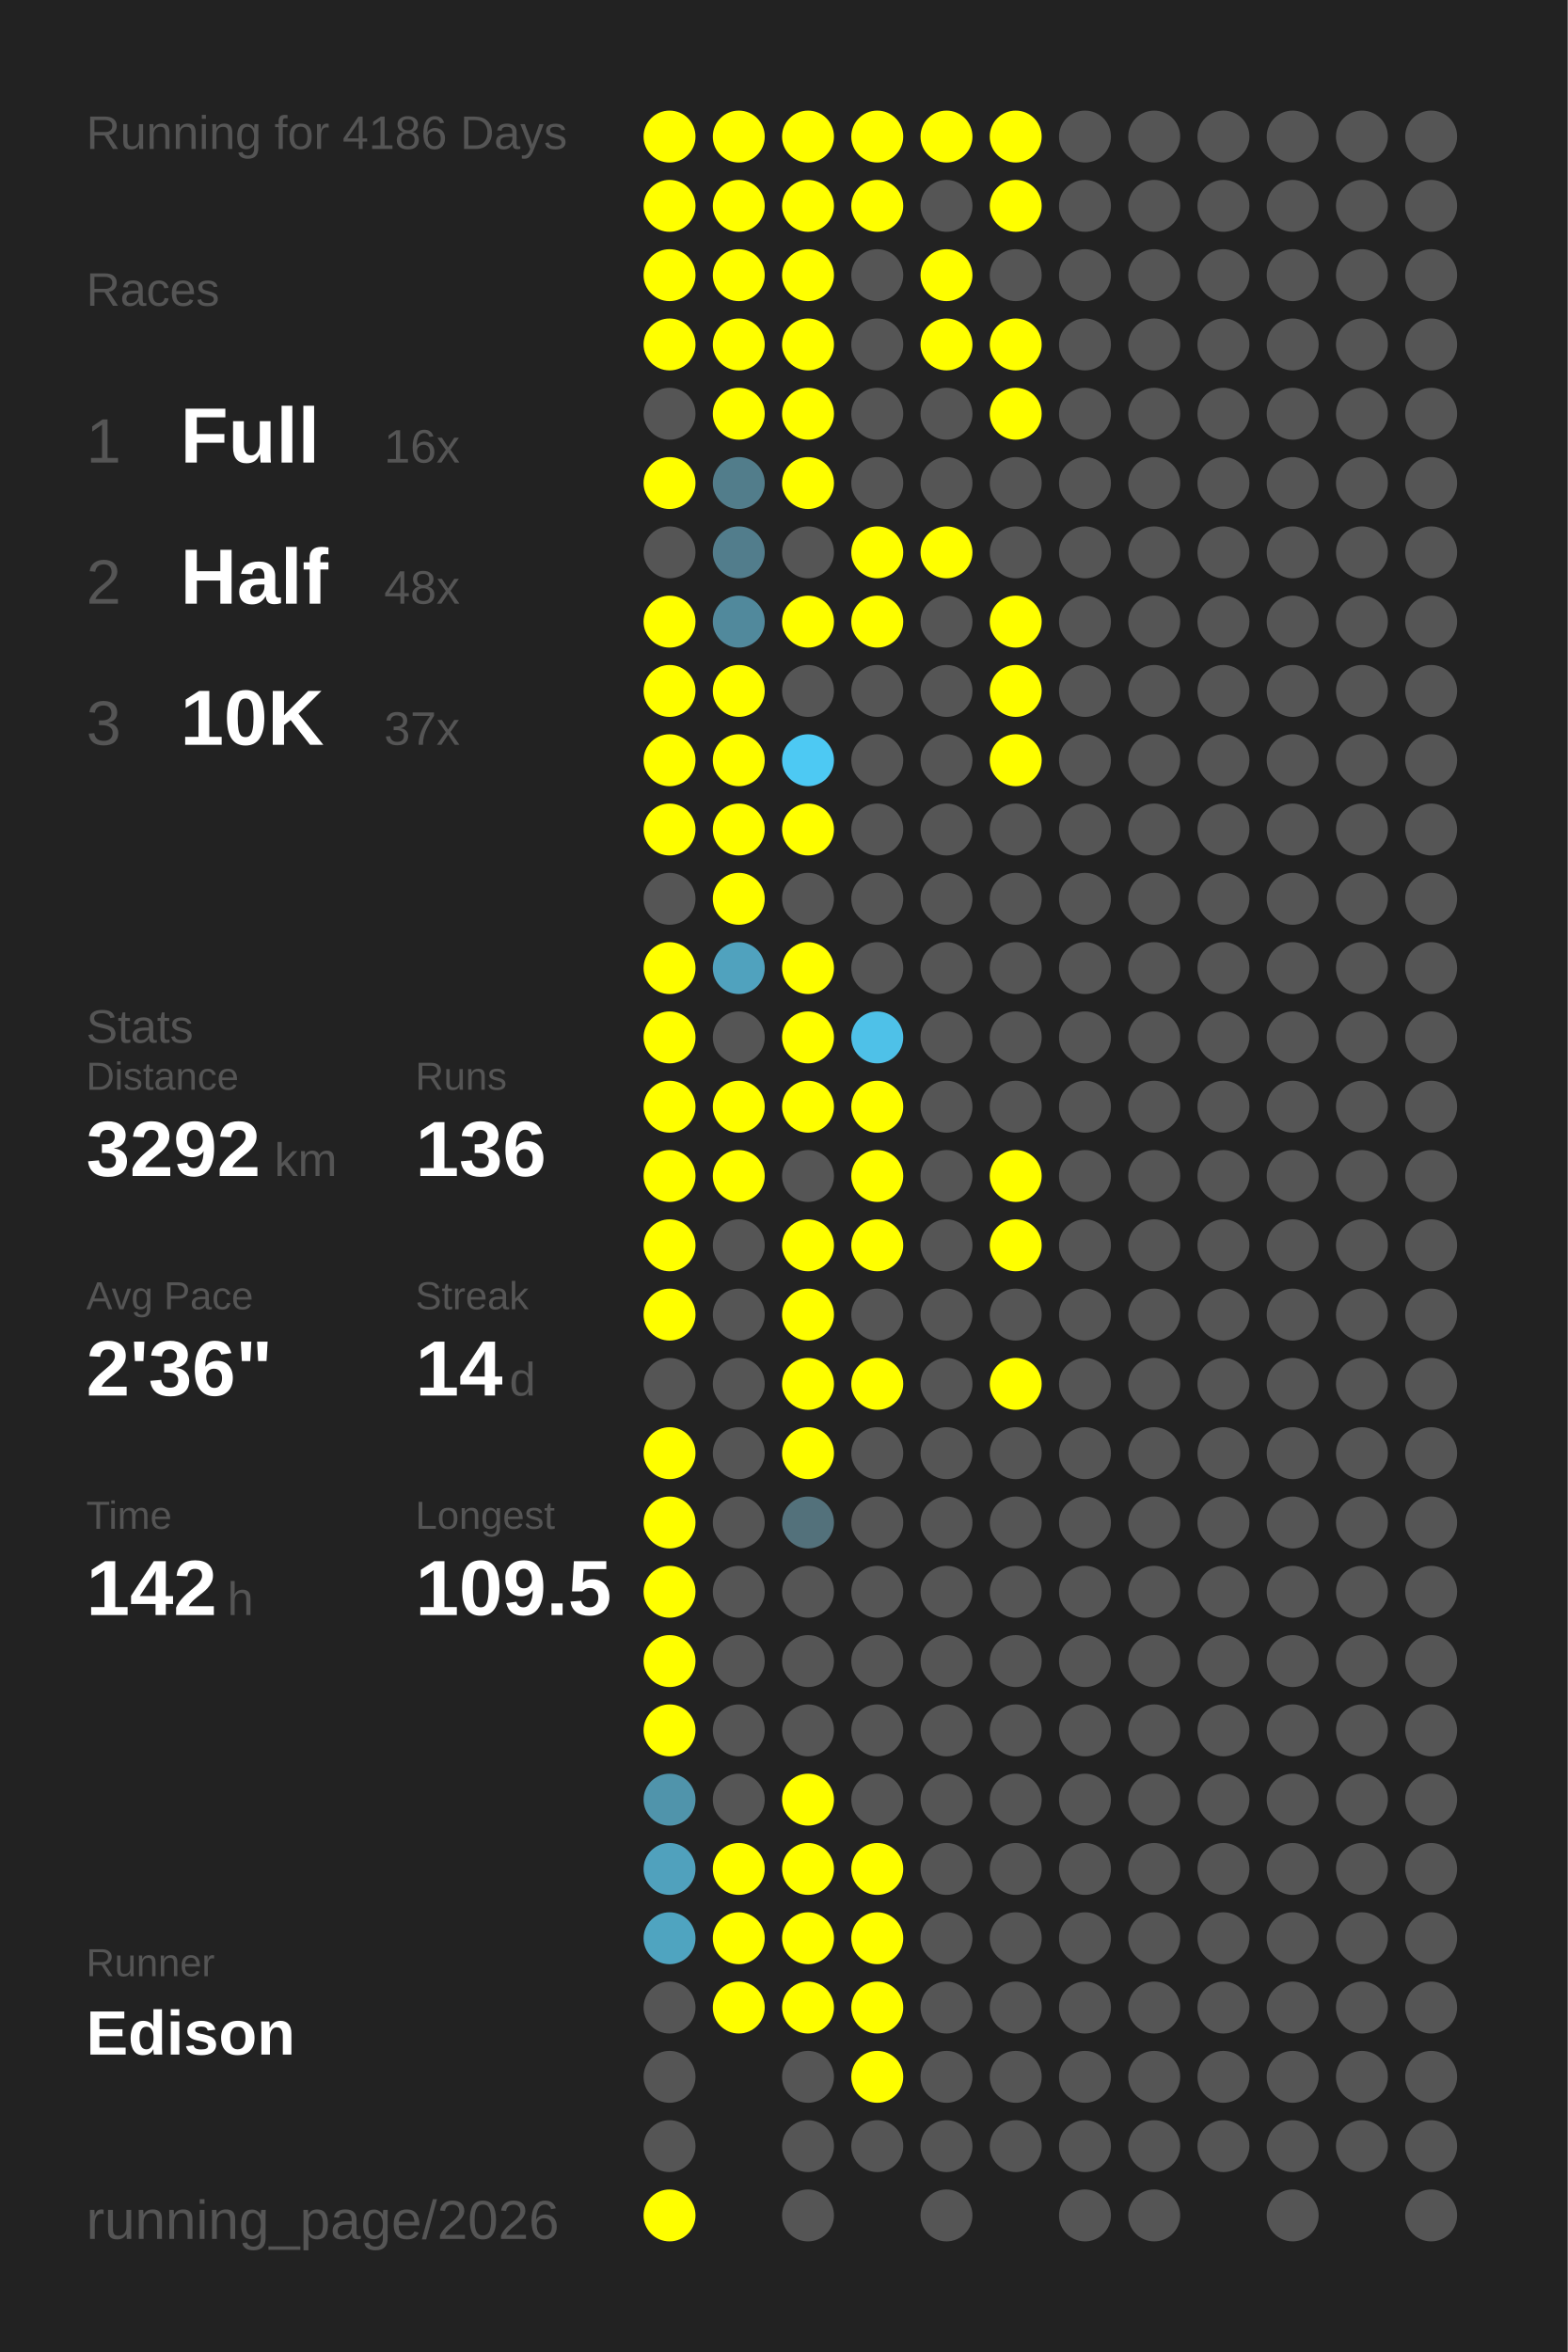
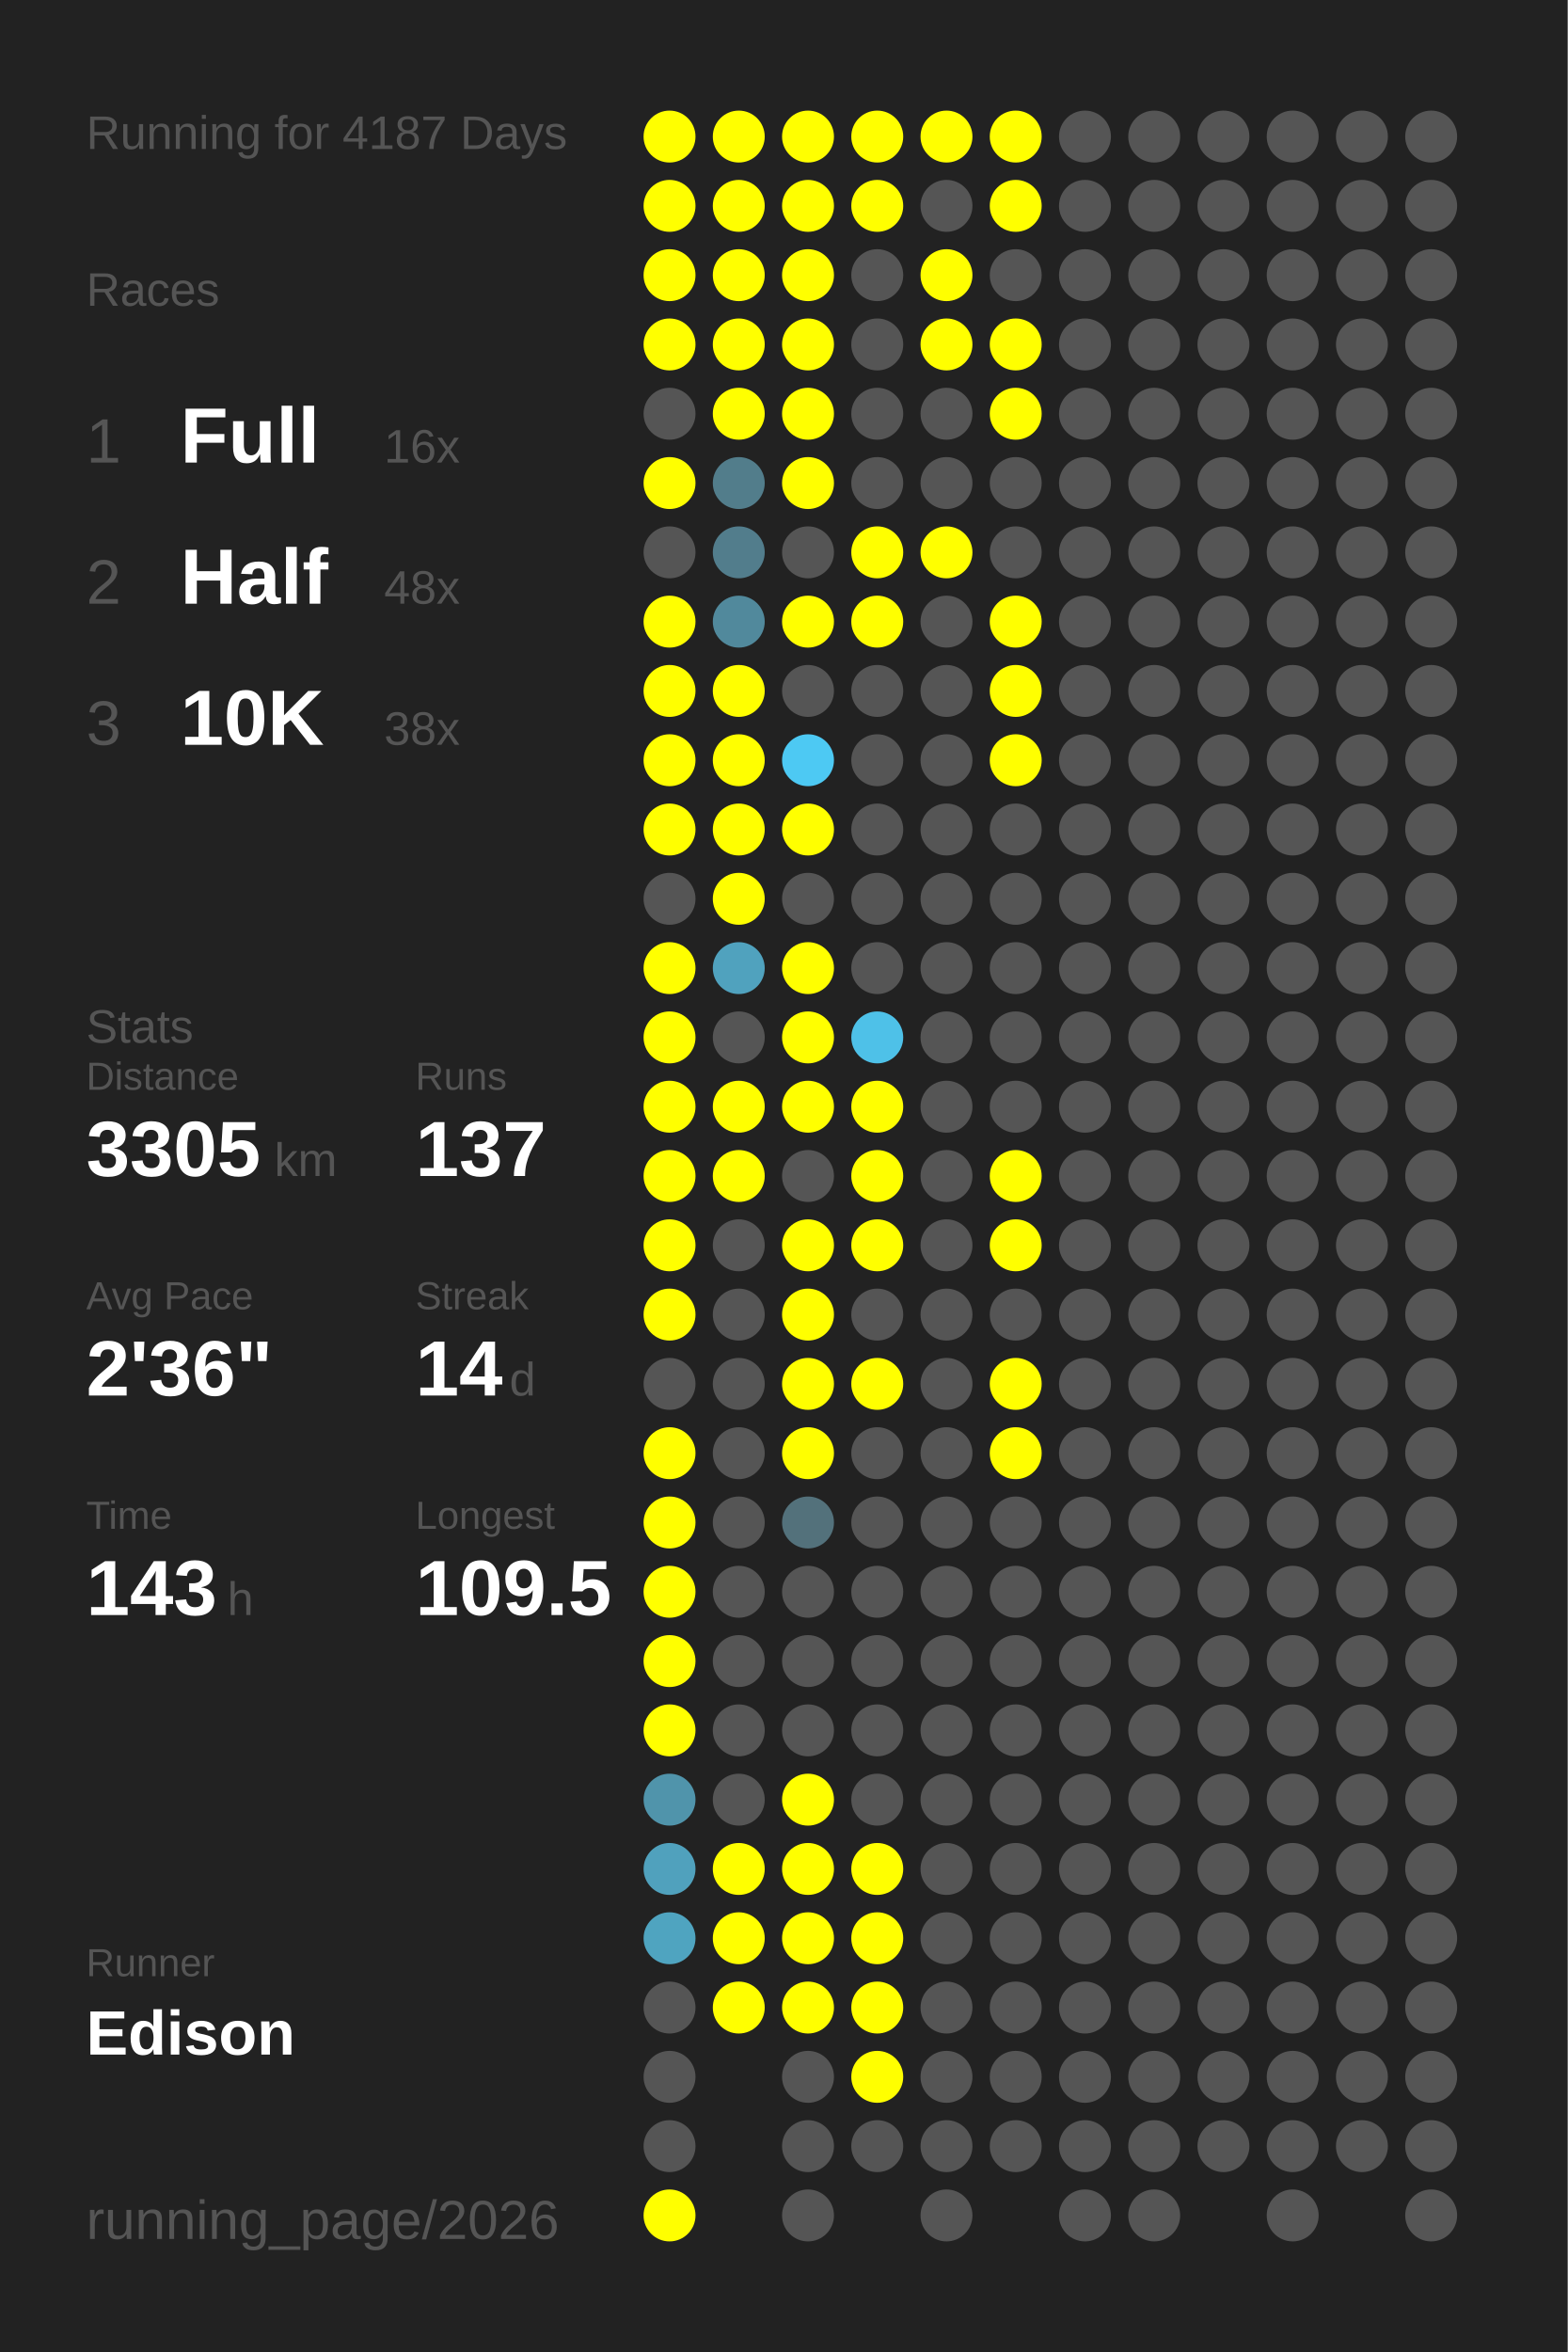
<svg xmlns="http://www.w3.org/2000/svg" baseProfile="full" height="300mm" version="1.1" viewBox="0,0,200,300" width="200mm">
  <defs />
  <rect fill="#222222" height="300" width="200" x="0" y="0" />
-   <text fill="#555555" style="font-size:6px; font-family:Arial;" x="11" y="19">Running for 4186 Days</text>
+   <text fill="#555555" style="font-size:6px; font-family:Arial;" x="11" y="19">Running for 4187 Days</text>
  <text fill="#555555" style="font-size:6px; font-family:Arial;" x="11" y="39">Races</text>
  <text fill="#555555" style="font-size:8px; font-family:Arial;" x="11" y="59">1</text>
  <text fill="#FFFFFF" style="font-size:10px; font-family:Arial; font-weight:bold;" x="23" y="59">Full</text>
  <text fill="#555555" style="font-size:6px; font-family:Arial;" x="49" y="59">16x</text>
  <text fill="#555555" style="font-size:8px; font-family:Arial;" x="11" y="77">2</text>
  <text fill="#FFFFFF" style="font-size:10px; font-family:Arial; font-weight:bold;" x="23" y="77">Half</text>
  <text fill="#555555" style="font-size:6px; font-family:Arial;" x="49" y="77">48x</text>
  <text fill="#555555" style="font-size:8px; font-family:Arial;" x="11" y="95">3</text>
  <text fill="#FFFFFF" style="font-size:10px; font-family:Arial; font-weight:bold;" x="23" y="95">10K</text>
-   <text fill="#555555" style="font-size:6px; font-family:Arial;" x="49" y="95">37x</text>
+   <text fill="#555555" style="font-size:6px; font-family:Arial;" x="49" y="95">38x</text>
  <text fill="#555555" style="font-size:6px; font-family:Arial;" x="11" y="133">Stats</text>
  <text fill="#555555" style="font-size:5px; font-family:Arial;" x="11" y="139">Distance</text>
-   <text fill="#FFFFFF" style="font-size:10px; font-family:Arial; font-weight:bold;" x="11" y="150">3292</text>
+   <text fill="#FFFFFF" style="font-size:10px; font-family:Arial; font-weight:bold;" x="11" y="150">3305</text>
  <text fill="#555555" style="font-size:6px; font-family:Arial;" x="35" y="150">km</text>
  <text fill="#555555" style="font-size:5px; font-family:Arial;" x="53" y="139">Runs</text>
-   <text fill="#FFFFFF" style="font-size:10px; font-family:Arial; font-weight:bold;" x="53" y="150">136</text>
+   <text fill="#FFFFFF" style="font-size:10px; font-family:Arial; font-weight:bold;" x="53" y="150">137</text>
  <text fill="#555555" style="font-size:5px; font-family:Arial;" x="11" y="167">Avg Pace</text>
  <text fill="#FFFFFF" style="font-size:10px; font-family:Arial; font-weight:bold;" x="11" y="178">2'36"</text>
  <text fill="#555555" style="font-size:5px; font-family:Arial;" x="53" y="167">Streak</text>
  <text fill="#FFFFFF" style="font-size:10px; font-family:Arial; font-weight:bold;" x="53" y="178">14</text>
  <text fill="#555555" style="font-size:6px; font-family:Arial;" x="65" y="178">d</text>
  <text fill="#555555" style="font-size:5px; font-family:Arial;" x="11" y="195">Time</text>
-   <text fill="#FFFFFF" style="font-size:10px; font-family:Arial; font-weight:bold;" x="11" y="206">142</text>
+   <text fill="#FFFFFF" style="font-size:10px; font-family:Arial; font-weight:bold;" x="11" y="206">143</text>
  <text fill="#555555" style="font-size:6px; font-family:Arial;" x="29" y="206">h</text>
  <text fill="#555555" style="font-size:5px; font-family:Arial;" x="53" y="195">Longest</text>
  <text fill="#FFFFFF" style="font-size:10px; font-family:Arial; font-weight:bold;" x="53" y="206">109.5</text>
  <text fill="#555555" style="font-size:5px; font-family:Arial;" x="11" y="252.065">Runner</text>
  <text fill="#FFFFFF" style="font-size:8px; font-family:Arial; font-weight:bold;" x="11" y="262.065">Edison</text>
  <text fill="#555555" style="font-size:7px; font-family:Arial;" x="11" y="285.581">running_page/2026</text>
  <circle cx="85.417" cy="17.419" fill="#FFFF00" r="3.312" />
  <circle cx="85.417" cy="26.258" fill="#FFFF00" r="3.312" />
  <circle cx="85.417" cy="35.097" fill="#FFFF00" r="3.312" />
  <circle cx="85.417" cy="43.935" fill="#FFFF00" r="3.312" />
  <circle cx="85.417" cy="52.774" fill="#555555" r="3.312" />
  <circle cx="85.417" cy="61.613" fill="#FFFF00" r="3.312" />
  <circle cx="85.417" cy="70.452" fill="#555555" r="3.312" />
  <circle cx="85.417" cy="79.29" fill="#FFFF00" r="3.312" />
  <circle cx="85.417" cy="88.129" fill="#FFFF00" r="3.312" />
  <circle cx="85.417" cy="96.968" fill="#FFFF00" r="3.312" />
  <circle cx="85.417" cy="105.806" fill="#FFFF00" r="3.312" />
  <circle cx="85.417" cy="114.645" fill="#555555" r="3.312" />
  <circle cx="85.417" cy="123.484" fill="#FFFF00" r="3.312" />
  <circle cx="85.417" cy="132.323" fill="#FFFF00" r="3.312" />
  <circle cx="85.417" cy="141.161" fill="#FFFF00" r="3.312" />
  <circle cx="85.417" cy="150" fill="#FFFF00" r="3.312" />
  <circle cx="85.417" cy="158.839" fill="#FFFF00" r="3.312" />
  <circle cx="85.417" cy="167.677" fill="#FFFF00" r="3.312" />
  <circle cx="85.417" cy="176.516" fill="#555555" r="3.312" />
  <circle cx="85.417" cy="185.355" fill="#FFFF00" r="3.312" />
  <circle cx="85.417" cy="194.194" fill="#FFFF00" r="3.312" />
  <circle cx="85.417" cy="203.032" fill="#FFFF00" r="3.312" />
  <circle cx="85.417" cy="211.871" fill="#FFFF00" r="3.312" />
  <circle cx="85.417" cy="220.71" fill="#FFFF00" r="3.312" />
  <circle cx="85.417" cy="229.548" fill="#5094ab" r="3.312" />
  <circle cx="85.417" cy="238.387" fill="#50a1bd" r="3.312" />
  <circle cx="85.417" cy="247.226" fill="#4fa4c0" r="3.312" />
  <circle cx="85.417" cy="256.065" fill="#555555" r="3.312" />
  <circle cx="85.417" cy="264.903" fill="#555555" r="3.312" />
  <circle cx="85.417" cy="273.742" fill="#555555" r="3.312" />
  <circle cx="85.417" cy="282.581" fill="#FFFF00" r="3.312" />
  <circle cx="94.25" cy="17.419" fill="#FFFF00" r="3.312" />
  <circle cx="94.25" cy="26.258" fill="#FFFF00" r="3.312" />
  <circle cx="94.25" cy="35.097" fill="#FFFF00" r="3.312" />
  <circle cx="94.25" cy="43.935" fill="#FFFF00" r="3.312" />
  <circle cx="94.25" cy="52.774" fill="#FFFF00" r="3.312" />
  <circle cx="94.25" cy="61.613" fill="#527d8b" r="3.312" />
  <circle cx="94.25" cy="70.452" fill="#527d8c" r="3.312" />
  <circle cx="94.25" cy="79.29" fill="#51899c" r="3.312" />
  <circle cx="94.25" cy="88.129" fill="#FFFF00" r="3.312" />
  <circle cx="94.25" cy="96.968" fill="#FFFF00" r="3.312" />
  <circle cx="94.25" cy="105.806" fill="#FFFF00" r="3.312" />
  <circle cx="94.25" cy="114.645" fill="#FFFF00" r="3.312" />
  <circle cx="94.25" cy="123.484" fill="#50a2be" r="3.312" />
  <circle cx="94.25" cy="132.323" fill="#555555" r="3.312" />
  <circle cx="94.25" cy="141.161" fill="#FFFF00" r="3.312" />
  <circle cx="94.25" cy="150" fill="#FFFF00" r="3.312" />
  <circle cx="94.25" cy="158.839" fill="#555555" r="3.312" />
  <circle cx="94.25" cy="167.677" fill="#555555" r="3.312" />
  <circle cx="94.25" cy="176.516" fill="#555555" r="3.312" />
  <circle cx="94.25" cy="185.355" fill="#555555" r="3.312" />
  <circle cx="94.25" cy="194.194" fill="#555555" r="3.312" />
  <circle cx="94.25" cy="203.032" fill="#555555" r="3.312" />
  <circle cx="94.25" cy="211.871" fill="#555555" r="3.312" />
  <circle cx="94.25" cy="220.71" fill="#555555" r="3.312" />
  <circle cx="94.25" cy="229.548" fill="#555555" r="3.312" />
  <circle cx="94.25" cy="238.387" fill="#FFFF00" r="3.312" />
  <circle cx="94.25" cy="247.226" fill="#FFFF00" r="3.312" />
  <circle cx="94.25" cy="256.065" fill="#FFFF00" r="3.312" />
  <circle cx="103.083" cy="17.419" fill="#FFFF00" r="3.312" />
  <circle cx="103.083" cy="26.258" fill="#FFFF00" r="3.312" />
  <circle cx="103.083" cy="35.097" fill="#FFFF00" r="3.312" />
  <circle cx="103.083" cy="43.935" fill="#FFFF00" r="3.312" />
  <circle cx="103.083" cy="52.774" fill="#FFFF00" r="3.312" />
  <circle cx="103.083" cy="61.613" fill="#FFFF00" r="3.312" />
  <circle cx="103.083" cy="70.452" fill="#555555" r="3.312" />
  <circle cx="103.083" cy="79.29" fill="#FFFF00" r="3.312" />
  <circle cx="103.083" cy="88.129" fill="#555555" r="3.312" />
  <circle cx="103.083" cy="96.968" fill="#4dc9f3" r="3.312" />
  <circle cx="103.083" cy="105.806" fill="#FFFF00" r="3.312" />
  <circle cx="103.083" cy="114.645" fill="#555555" r="3.312" />
  <circle cx="103.083" cy="123.484" fill="#FFFF00" r="3.312" />
  <circle cx="103.083" cy="132.323" fill="#FFFF00" r="3.312" />
  <circle cx="103.083" cy="141.161" fill="#FFFF00" r="3.312" />
  <circle cx="103.083" cy="150" fill="#555555" r="3.312" />
  <circle cx="103.083" cy="158.839" fill="#FFFF00" r="3.312" />
  <circle cx="103.083" cy="167.677" fill="#FFFF00" r="3.312" />
  <circle cx="103.083" cy="176.516" fill="#FFFF00" r="3.312" />
  <circle cx="103.083" cy="185.355" fill="#FFFF00" r="3.312" />
  <circle cx="103.083" cy="194.194" fill="#53717b" r="3.312" />
  <circle cx="103.083" cy="203.032" fill="#555555" r="3.312" />
  <circle cx="103.083" cy="211.871" fill="#555555" r="3.312" />
  <circle cx="103.083" cy="220.71" fill="#555555" r="3.312" />
  <circle cx="103.083" cy="229.548" fill="#FFFF00" r="3.312" />
  <circle cx="103.083" cy="238.387" fill="#FFFF00" r="3.312" />
  <circle cx="103.083" cy="247.226" fill="#FFFF00" r="3.312" />
  <circle cx="103.083" cy="256.065" fill="#FFFF00" r="3.312" />
  <circle cx="103.083" cy="264.903" fill="#555555" r="3.312" />
  <circle cx="103.083" cy="273.742" fill="#555555" r="3.312" />
  <circle cx="103.083" cy="282.581" fill="#555555" r="3.312" />
  <circle cx="111.917" cy="17.419" fill="#FFFF00" r="3.312" />
  <circle cx="111.917" cy="26.258" fill="#FFFF00" r="3.312" />
  <circle cx="111.917" cy="35.097" fill="#555555" r="3.312" />
  <circle cx="111.917" cy="43.935" fill="#555555" r="3.312" />
  <circle cx="111.917" cy="52.774" fill="#555555" r="3.312" />
  <circle cx="111.917" cy="61.613" fill="#555555" r="3.312" />
  <circle cx="111.917" cy="70.452" fill="#FFFF00" r="3.312" />
  <circle cx="111.917" cy="79.29" fill="#FFFF00" r="3.312" />
  <circle cx="111.917" cy="88.129" fill="#555555" r="3.312" />
  <circle cx="111.917" cy="96.968" fill="#555555" r="3.312" />
  <circle cx="111.917" cy="105.806" fill="#555555" r="3.312" />
  <circle cx="111.917" cy="114.645" fill="#555555" r="3.312" />
  <circle cx="111.917" cy="123.484" fill="#555555" r="3.312" />
  <circle cx="111.917" cy="132.323" fill="#4ec1e8" r="3.312" />
  <circle cx="111.917" cy="141.161" fill="#FFFF00" r="3.312" />
  <circle cx="111.917" cy="150" fill="#FFFF00" r="3.312" />
  <circle cx="111.917" cy="158.839" fill="#FFFF00" r="3.312" />
  <circle cx="111.917" cy="167.677" fill="#555555" r="3.312" />
  <circle cx="111.917" cy="176.516" fill="#FFFF00" r="3.312" />
  <circle cx="111.917" cy="185.355" fill="#555555" r="3.312" />
  <circle cx="111.917" cy="194.194" fill="#555555" r="3.312" />
  <circle cx="111.917" cy="203.032" fill="#555555" r="3.312" />
  <circle cx="111.917" cy="211.871" fill="#555555" r="3.312" />
  <circle cx="111.917" cy="220.71" fill="#555555" r="3.312" />
  <circle cx="111.917" cy="229.548" fill="#555555" r="3.312" />
  <circle cx="111.917" cy="238.387" fill="#FFFF00" r="3.312" />
  <circle cx="111.917" cy="247.226" fill="#FFFF00" r="3.312" />
  <circle cx="111.917" cy="256.065" fill="#FFFF00" r="3.312" />
  <circle cx="111.917" cy="264.903" fill="#FFFF00" r="3.312" />
  <circle cx="111.917" cy="273.742" fill="#555555" r="3.312" />
  <circle cx="120.75" cy="17.419" fill="#FFFF00" r="3.312" />
  <circle cx="120.75" cy="26.258" fill="#555555" r="3.312" />
  <circle cx="120.75" cy="35.097" fill="#FFFF00" r="3.312" />
  <circle cx="120.75" cy="43.935" fill="#FFFF00" r="3.312" />
  <circle cx="120.75" cy="52.774" fill="#555555" r="3.312" />
  <circle cx="120.75" cy="61.613" fill="#555555" r="3.312" />
  <circle cx="120.75" cy="70.452" fill="#FFFF00" r="3.312" />
  <circle cx="120.75" cy="79.29" fill="#555555" r="3.312" />
  <circle cx="120.75" cy="88.129" fill="#555555" r="3.312" />
  <circle cx="120.75" cy="96.968" fill="#555555" r="3.312" />
  <circle cx="120.75" cy="105.806" fill="#555555" r="3.312" />
  <circle cx="120.75" cy="114.645" fill="#555555" r="3.312" />
  <circle cx="120.75" cy="123.484" fill="#555555" r="3.312" />
  <circle cx="120.75" cy="132.323" fill="#555555" r="3.312" />
  <circle cx="120.75" cy="141.161" fill="#555555" r="3.312" />
  <circle cx="120.75" cy="150" fill="#555555" r="3.312" />
  <circle cx="120.75" cy="158.839" fill="#555555" r="3.312" />
  <circle cx="120.75" cy="167.677" fill="#555555" r="3.312" />
  <circle cx="120.75" cy="176.516" fill="#555555" r="3.312" />
  <circle cx="120.75" cy="185.355" fill="#555555" r="3.312" />
  <circle cx="120.75" cy="194.194" fill="#555555" r="3.312" />
  <circle cx="120.75" cy="203.032" fill="#555555" r="3.312" />
  <circle cx="120.75" cy="211.871" fill="#555555" r="3.312" />
  <circle cx="120.75" cy="220.71" fill="#555555" r="3.312" />
  <circle cx="120.75" cy="229.548" fill="#555555" r="3.312" />
  <circle cx="120.75" cy="238.387" fill="#555555" r="3.312" />
  <circle cx="120.75" cy="247.226" fill="#555555" r="3.312" />
  <circle cx="120.75" cy="256.065" fill="#555555" r="3.312" />
  <circle cx="120.75" cy="264.903" fill="#555555" r="3.312" />
  <circle cx="120.75" cy="273.742" fill="#555555" r="3.312" />
  <circle cx="120.75" cy="282.581" fill="#555555" r="3.312" />
  <circle cx="129.583" cy="17.419" fill="#FFFF00" r="3.312" />
  <circle cx="129.583" cy="26.258" fill="#FFFF00" r="3.312" />
  <circle cx="129.583" cy="35.097" fill="#555555" r="3.312" />
  <circle cx="129.583" cy="43.935" fill="#FFFF00" r="3.312" />
  <circle cx="129.583" cy="52.774" fill="#FFFF00" r="3.312" />
  <circle cx="129.583" cy="61.613" fill="#555555" r="3.312" />
  <circle cx="129.583" cy="70.452" fill="#555555" r="3.312" />
  <circle cx="129.583" cy="79.29" fill="#FFFF00" r="3.312" />
  <circle cx="129.583" cy="88.129" fill="#FFFF00" r="3.312" />
  <circle cx="129.583" cy="96.968" fill="#FFFF00" r="3.312" />
  <circle cx="129.583" cy="105.806" fill="#555555" r="3.312" />
  <circle cx="129.583" cy="114.645" fill="#555555" r="3.312" />
  <circle cx="129.583" cy="123.484" fill="#555555" r="3.312" />
  <circle cx="129.583" cy="132.323" fill="#555555" r="3.312" />
  <circle cx="129.583" cy="141.161" fill="#555555" r="3.312" />
  <circle cx="129.583" cy="150" fill="#FFFF00" r="3.312" />
  <circle cx="129.583" cy="158.839" fill="#FFFF00" r="3.312" />
  <circle cx="129.583" cy="167.677" fill="#555555" r="3.312" />
  <circle cx="129.583" cy="176.516" fill="#FFFF00" r="3.312" />
-   <circle cx="129.583" cy="185.355" fill="#555555" r="3.312" />
+   <circle cx="129.583" cy="185.355" fill="#FFFF00" r="3.312" />
  <circle cx="129.583" cy="194.194" fill="#555555" r="3.312" />
  <circle cx="129.583" cy="203.032" fill="#555555" r="3.312" />
  <circle cx="129.583" cy="211.871" fill="#555555" r="3.312" />
  <circle cx="129.583" cy="220.71" fill="#555555" r="3.312" />
  <circle cx="129.583" cy="229.548" fill="#555555" r="3.312" />
  <circle cx="129.583" cy="238.387" fill="#555555" r="3.312" />
  <circle cx="129.583" cy="247.226" fill="#555555" r="3.312" />
  <circle cx="129.583" cy="256.065" fill="#555555" r="3.312" />
  <circle cx="129.583" cy="264.903" fill="#555555" r="3.312" />
  <circle cx="129.583" cy="273.742" fill="#555555" r="3.312" />
  <circle cx="138.417" cy="17.419" fill="#555555" r="3.312" />
  <circle cx="138.417" cy="26.258" fill="#555555" r="3.312" />
  <circle cx="138.417" cy="35.097" fill="#555555" r="3.312" />
  <circle cx="138.417" cy="43.935" fill="#555555" r="3.312" />
  <circle cx="138.417" cy="52.774" fill="#555555" r="3.312" />
  <circle cx="138.417" cy="61.613" fill="#555555" r="3.312" />
  <circle cx="138.417" cy="70.452" fill="#555555" r="3.312" />
  <circle cx="138.417" cy="79.29" fill="#555555" r="3.312" />
  <circle cx="138.417" cy="88.129" fill="#555555" r="3.312" />
  <circle cx="138.417" cy="96.968" fill="#555555" r="3.312" />
  <circle cx="138.417" cy="105.806" fill="#555555" r="3.312" />
  <circle cx="138.417" cy="114.645" fill="#555555" r="3.312" />
  <circle cx="138.417" cy="123.484" fill="#555555" r="3.312" />
  <circle cx="138.417" cy="132.323" fill="#555555" r="3.312" />
  <circle cx="138.417" cy="141.161" fill="#555555" r="3.312" />
  <circle cx="138.417" cy="150" fill="#555555" r="3.312" />
  <circle cx="138.417" cy="158.839" fill="#555555" r="3.312" />
  <circle cx="138.417" cy="167.677" fill="#555555" r="3.312" />
  <circle cx="138.417" cy="176.516" fill="#555555" r="3.312" />
  <circle cx="138.417" cy="185.355" fill="#555555" r="3.312" />
  <circle cx="138.417" cy="194.194" fill="#555555" r="3.312" />
  <circle cx="138.417" cy="203.032" fill="#555555" r="3.312" />
  <circle cx="138.417" cy="211.871" fill="#555555" r="3.312" />
  <circle cx="138.417" cy="220.71" fill="#555555" r="3.312" />
  <circle cx="138.417" cy="229.548" fill="#555555" r="3.312" />
  <circle cx="138.417" cy="238.387" fill="#555555" r="3.312" />
  <circle cx="138.417" cy="247.226" fill="#555555" r="3.312" />
  <circle cx="138.417" cy="256.065" fill="#555555" r="3.312" />
  <circle cx="138.417" cy="264.903" fill="#555555" r="3.312" />
  <circle cx="138.417" cy="273.742" fill="#555555" r="3.312" />
  <circle cx="138.417" cy="282.581" fill="#555555" r="3.312" />
  <circle cx="147.25" cy="17.419" fill="#555555" r="3.312" />
  <circle cx="147.25" cy="26.258" fill="#555555" r="3.312" />
  <circle cx="147.25" cy="35.097" fill="#555555" r="3.312" />
  <circle cx="147.25" cy="43.935" fill="#555555" r="3.312" />
  <circle cx="147.25" cy="52.774" fill="#555555" r="3.312" />
  <circle cx="147.25" cy="61.613" fill="#555555" r="3.312" />
  <circle cx="147.25" cy="70.452" fill="#555555" r="3.312" />
  <circle cx="147.25" cy="79.29" fill="#555555" r="3.312" />
  <circle cx="147.25" cy="88.129" fill="#555555" r="3.312" />
  <circle cx="147.25" cy="96.968" fill="#555555" r="3.312" />
  <circle cx="147.25" cy="105.806" fill="#555555" r="3.312" />
  <circle cx="147.25" cy="114.645" fill="#555555" r="3.312" />
  <circle cx="147.25" cy="123.484" fill="#555555" r="3.312" />
  <circle cx="147.25" cy="132.323" fill="#555555" r="3.312" />
  <circle cx="147.25" cy="141.161" fill="#555555" r="3.312" />
  <circle cx="147.25" cy="150" fill="#555555" r="3.312" />
  <circle cx="147.25" cy="158.839" fill="#555555" r="3.312" />
  <circle cx="147.25" cy="167.677" fill="#555555" r="3.312" />
  <circle cx="147.25" cy="176.516" fill="#555555" r="3.312" />
  <circle cx="147.25" cy="185.355" fill="#555555" r="3.312" />
  <circle cx="147.25" cy="194.194" fill="#555555" r="3.312" />
  <circle cx="147.25" cy="203.032" fill="#555555" r="3.312" />
  <circle cx="147.25" cy="211.871" fill="#555555" r="3.312" />
  <circle cx="147.25" cy="220.71" fill="#555555" r="3.312" />
  <circle cx="147.25" cy="229.548" fill="#555555" r="3.312" />
  <circle cx="147.25" cy="238.387" fill="#555555" r="3.312" />
  <circle cx="147.25" cy="247.226" fill="#555555" r="3.312" />
  <circle cx="147.25" cy="256.065" fill="#555555" r="3.312" />
  <circle cx="147.25" cy="264.903" fill="#555555" r="3.312" />
  <circle cx="147.25" cy="273.742" fill="#555555" r="3.312" />
  <circle cx="147.25" cy="282.581" fill="#555555" r="3.312" />
  <circle cx="156.083" cy="17.419" fill="#555555" r="3.312" />
  <circle cx="156.083" cy="26.258" fill="#555555" r="3.312" />
  <circle cx="156.083" cy="35.097" fill="#555555" r="3.312" />
  <circle cx="156.083" cy="43.935" fill="#555555" r="3.312" />
  <circle cx="156.083" cy="52.774" fill="#555555" r="3.312" />
  <circle cx="156.083" cy="61.613" fill="#555555" r="3.312" />
  <circle cx="156.083" cy="70.452" fill="#555555" r="3.312" />
  <circle cx="156.083" cy="79.29" fill="#555555" r="3.312" />
  <circle cx="156.083" cy="88.129" fill="#555555" r="3.312" />
  <circle cx="156.083" cy="96.968" fill="#555555" r="3.312" />
  <circle cx="156.083" cy="105.806" fill="#555555" r="3.312" />
  <circle cx="156.083" cy="114.645" fill="#555555" r="3.312" />
  <circle cx="156.083" cy="123.484" fill="#555555" r="3.312" />
  <circle cx="156.083" cy="132.323" fill="#555555" r="3.312" />
  <circle cx="156.083" cy="141.161" fill="#555555" r="3.312" />
  <circle cx="156.083" cy="150" fill="#555555" r="3.312" />
  <circle cx="156.083" cy="158.839" fill="#555555" r="3.312" />
  <circle cx="156.083" cy="167.677" fill="#555555" r="3.312" />
  <circle cx="156.083" cy="176.516" fill="#555555" r="3.312" />
  <circle cx="156.083" cy="185.355" fill="#555555" r="3.312" />
  <circle cx="156.083" cy="194.194" fill="#555555" r="3.312" />
  <circle cx="156.083" cy="203.032" fill="#555555" r="3.312" />
  <circle cx="156.083" cy="211.871" fill="#555555" r="3.312" />
  <circle cx="156.083" cy="220.71" fill="#555555" r="3.312" />
  <circle cx="156.083" cy="229.548" fill="#555555" r="3.312" />
  <circle cx="156.083" cy="238.387" fill="#555555" r="3.312" />
  <circle cx="156.083" cy="247.226" fill="#555555" r="3.312" />
  <circle cx="156.083" cy="256.065" fill="#555555" r="3.312" />
  <circle cx="156.083" cy="264.903" fill="#555555" r="3.312" />
  <circle cx="156.083" cy="273.742" fill="#555555" r="3.312" />
  <circle cx="164.917" cy="17.419" fill="#555555" r="3.312" />
  <circle cx="164.917" cy="26.258" fill="#555555" r="3.312" />
  <circle cx="164.917" cy="35.097" fill="#555555" r="3.312" />
  <circle cx="164.917" cy="43.935" fill="#555555" r="3.312" />
  <circle cx="164.917" cy="52.774" fill="#555555" r="3.312" />
  <circle cx="164.917" cy="61.613" fill="#555555" r="3.312" />
  <circle cx="164.917" cy="70.452" fill="#555555" r="3.312" />
  <circle cx="164.917" cy="79.29" fill="#555555" r="3.312" />
  <circle cx="164.917" cy="88.129" fill="#555555" r="3.312" />
  <circle cx="164.917" cy="96.968" fill="#555555" r="3.312" />
  <circle cx="164.917" cy="105.806" fill="#555555" r="3.312" />
  <circle cx="164.917" cy="114.645" fill="#555555" r="3.312" />
  <circle cx="164.917" cy="123.484" fill="#555555" r="3.312" />
  <circle cx="164.917" cy="132.323" fill="#555555" r="3.312" />
  <circle cx="164.917" cy="141.161" fill="#555555" r="3.312" />
  <circle cx="164.917" cy="150" fill="#555555" r="3.312" />
  <circle cx="164.917" cy="158.839" fill="#555555" r="3.312" />
  <circle cx="164.917" cy="167.677" fill="#555555" r="3.312" />
  <circle cx="164.917" cy="176.516" fill="#555555" r="3.312" />
  <circle cx="164.917" cy="185.355" fill="#555555" r="3.312" />
  <circle cx="164.917" cy="194.194" fill="#555555" r="3.312" />
  <circle cx="164.917" cy="203.032" fill="#555555" r="3.312" />
  <circle cx="164.917" cy="211.871" fill="#555555" r="3.312" />
  <circle cx="164.917" cy="220.71" fill="#555555" r="3.312" />
  <circle cx="164.917" cy="229.548" fill="#555555" r="3.312" />
  <circle cx="164.917" cy="238.387" fill="#555555" r="3.312" />
  <circle cx="164.917" cy="247.226" fill="#555555" r="3.312" />
  <circle cx="164.917" cy="256.065" fill="#555555" r="3.312" />
  <circle cx="164.917" cy="264.903" fill="#555555" r="3.312" />
  <circle cx="164.917" cy="273.742" fill="#555555" r="3.312" />
  <circle cx="164.917" cy="282.581" fill="#555555" r="3.312" />
  <circle cx="173.75" cy="17.419" fill="#555555" r="3.312" />
  <circle cx="173.75" cy="26.258" fill="#555555" r="3.312" />
  <circle cx="173.75" cy="35.097" fill="#555555" r="3.312" />
  <circle cx="173.75" cy="43.935" fill="#555555" r="3.312" />
  <circle cx="173.75" cy="52.774" fill="#555555" r="3.312" />
  <circle cx="173.75" cy="61.613" fill="#555555" r="3.312" />
  <circle cx="173.75" cy="70.452" fill="#555555" r="3.312" />
  <circle cx="173.75" cy="79.29" fill="#555555" r="3.312" />
  <circle cx="173.75" cy="88.129" fill="#555555" r="3.312" />
  <circle cx="173.75" cy="96.968" fill="#555555" r="3.312" />
  <circle cx="173.75" cy="105.806" fill="#555555" r="3.312" />
  <circle cx="173.75" cy="114.645" fill="#555555" r="3.312" />
  <circle cx="173.75" cy="123.484" fill="#555555" r="3.312" />
  <circle cx="173.75" cy="132.323" fill="#555555" r="3.312" />
  <circle cx="173.75" cy="141.161" fill="#555555" r="3.312" />
  <circle cx="173.75" cy="150" fill="#555555" r="3.312" />
  <circle cx="173.75" cy="158.839" fill="#555555" r="3.312" />
  <circle cx="173.75" cy="167.677" fill="#555555" r="3.312" />
  <circle cx="173.75" cy="176.516" fill="#555555" r="3.312" />
  <circle cx="173.75" cy="185.355" fill="#555555" r="3.312" />
  <circle cx="173.75" cy="194.194" fill="#555555" r="3.312" />
  <circle cx="173.75" cy="203.032" fill="#555555" r="3.312" />
  <circle cx="173.75" cy="211.871" fill="#555555" r="3.312" />
  <circle cx="173.75" cy="220.71" fill="#555555" r="3.312" />
  <circle cx="173.75" cy="229.548" fill="#555555" r="3.312" />
  <circle cx="173.75" cy="238.387" fill="#555555" r="3.312" />
  <circle cx="173.75" cy="247.226" fill="#555555" r="3.312" />
  <circle cx="173.75" cy="256.065" fill="#555555" r="3.312" />
  <circle cx="173.75" cy="264.903" fill="#555555" r="3.312" />
  <circle cx="173.75" cy="273.742" fill="#555555" r="3.312" />
  <circle cx="182.583" cy="17.419" fill="#555555" r="3.312" />
  <circle cx="182.583" cy="26.258" fill="#555555" r="3.312" />
  <circle cx="182.583" cy="35.097" fill="#555555" r="3.312" />
  <circle cx="182.583" cy="43.935" fill="#555555" r="3.312" />
  <circle cx="182.583" cy="52.774" fill="#555555" r="3.312" />
  <circle cx="182.583" cy="61.613" fill="#555555" r="3.312" />
  <circle cx="182.583" cy="70.452" fill="#555555" r="3.312" />
  <circle cx="182.583" cy="79.29" fill="#555555" r="3.312" />
  <circle cx="182.583" cy="88.129" fill="#555555" r="3.312" />
  <circle cx="182.583" cy="96.968" fill="#555555" r="3.312" />
  <circle cx="182.583" cy="105.806" fill="#555555" r="3.312" />
  <circle cx="182.583" cy="114.645" fill="#555555" r="3.312" />
  <circle cx="182.583" cy="123.484" fill="#555555" r="3.312" />
  <circle cx="182.583" cy="132.323" fill="#555555" r="3.312" />
  <circle cx="182.583" cy="141.161" fill="#555555" r="3.312" />
  <circle cx="182.583" cy="150" fill="#555555" r="3.312" />
  <circle cx="182.583" cy="158.839" fill="#555555" r="3.312" />
  <circle cx="182.583" cy="167.677" fill="#555555" r="3.312" />
  <circle cx="182.583" cy="176.516" fill="#555555" r="3.312" />
  <circle cx="182.583" cy="185.355" fill="#555555" r="3.312" />
  <circle cx="182.583" cy="194.194" fill="#555555" r="3.312" />
  <circle cx="182.583" cy="203.032" fill="#555555" r="3.312" />
  <circle cx="182.583" cy="211.871" fill="#555555" r="3.312" />
  <circle cx="182.583" cy="220.71" fill="#555555" r="3.312" />
  <circle cx="182.583" cy="229.548" fill="#555555" r="3.312" />
  <circle cx="182.583" cy="238.387" fill="#555555" r="3.312" />
  <circle cx="182.583" cy="247.226" fill="#555555" r="3.312" />
  <circle cx="182.583" cy="256.065" fill="#555555" r="3.312" />
  <circle cx="182.583" cy="264.903" fill="#555555" r="3.312" />
  <circle cx="182.583" cy="273.742" fill="#555555" r="3.312" />
  <circle cx="182.583" cy="282.581" fill="#555555" r="3.312" />
</svg>
